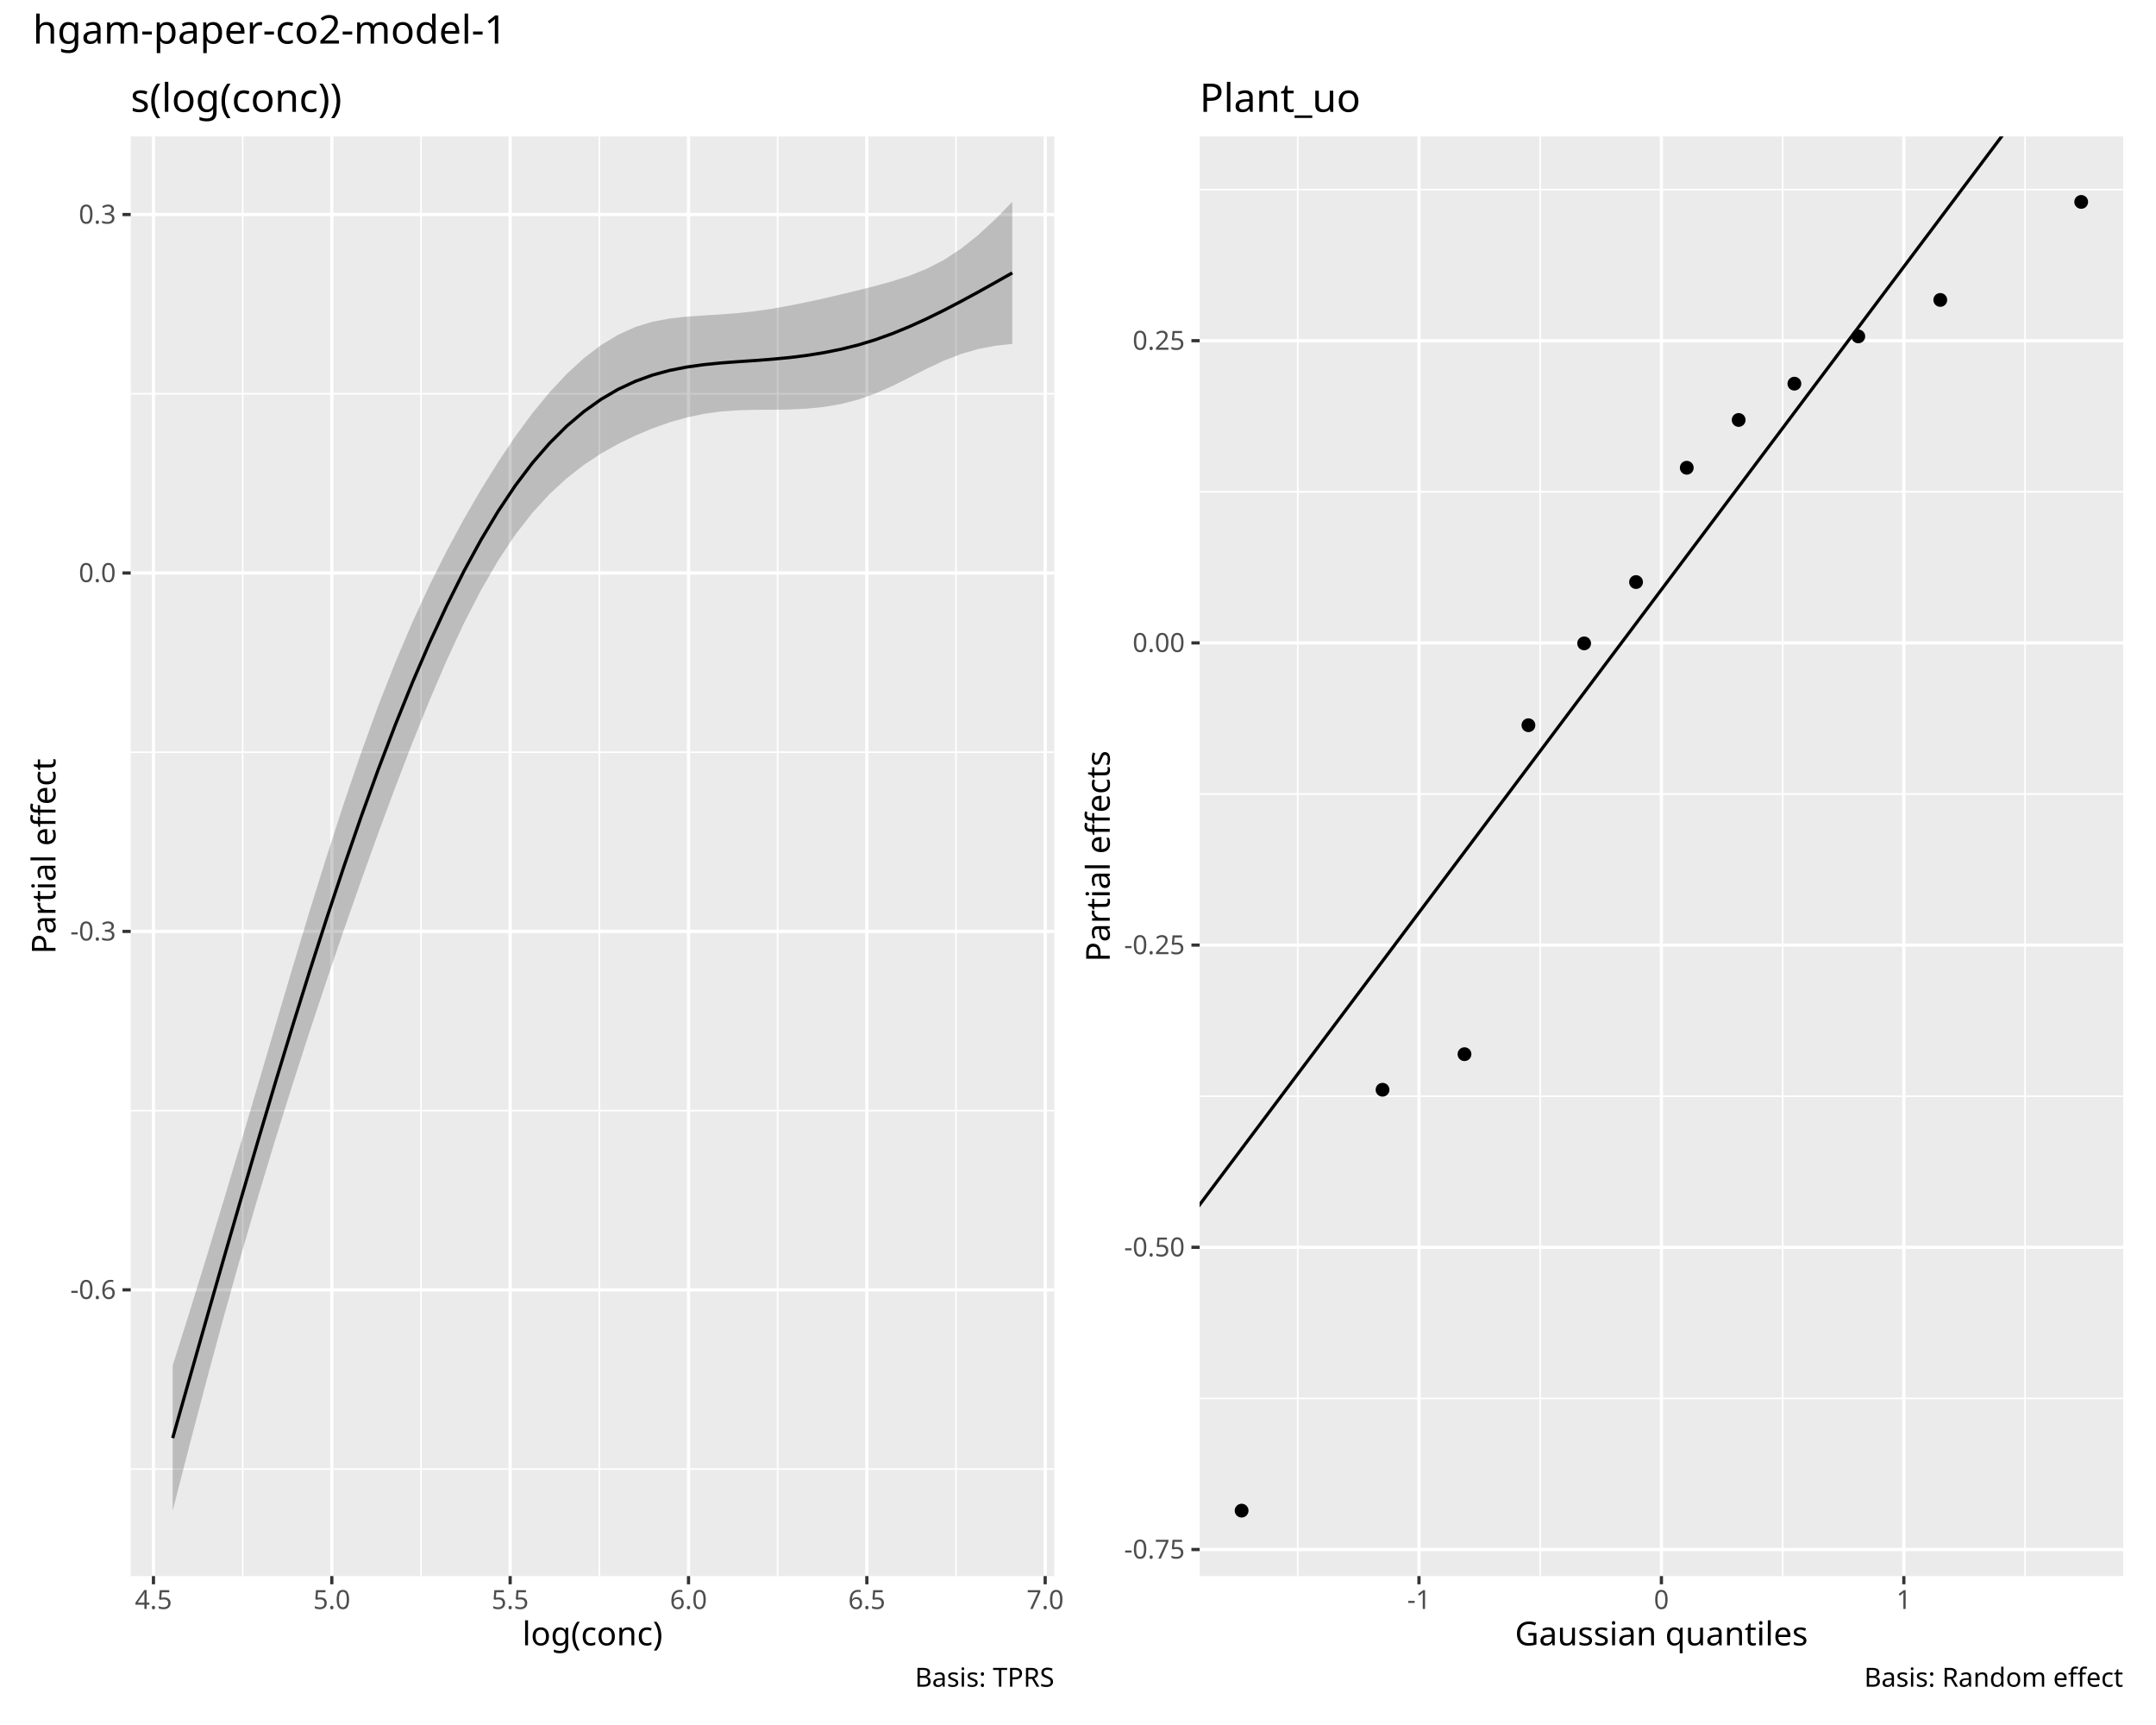
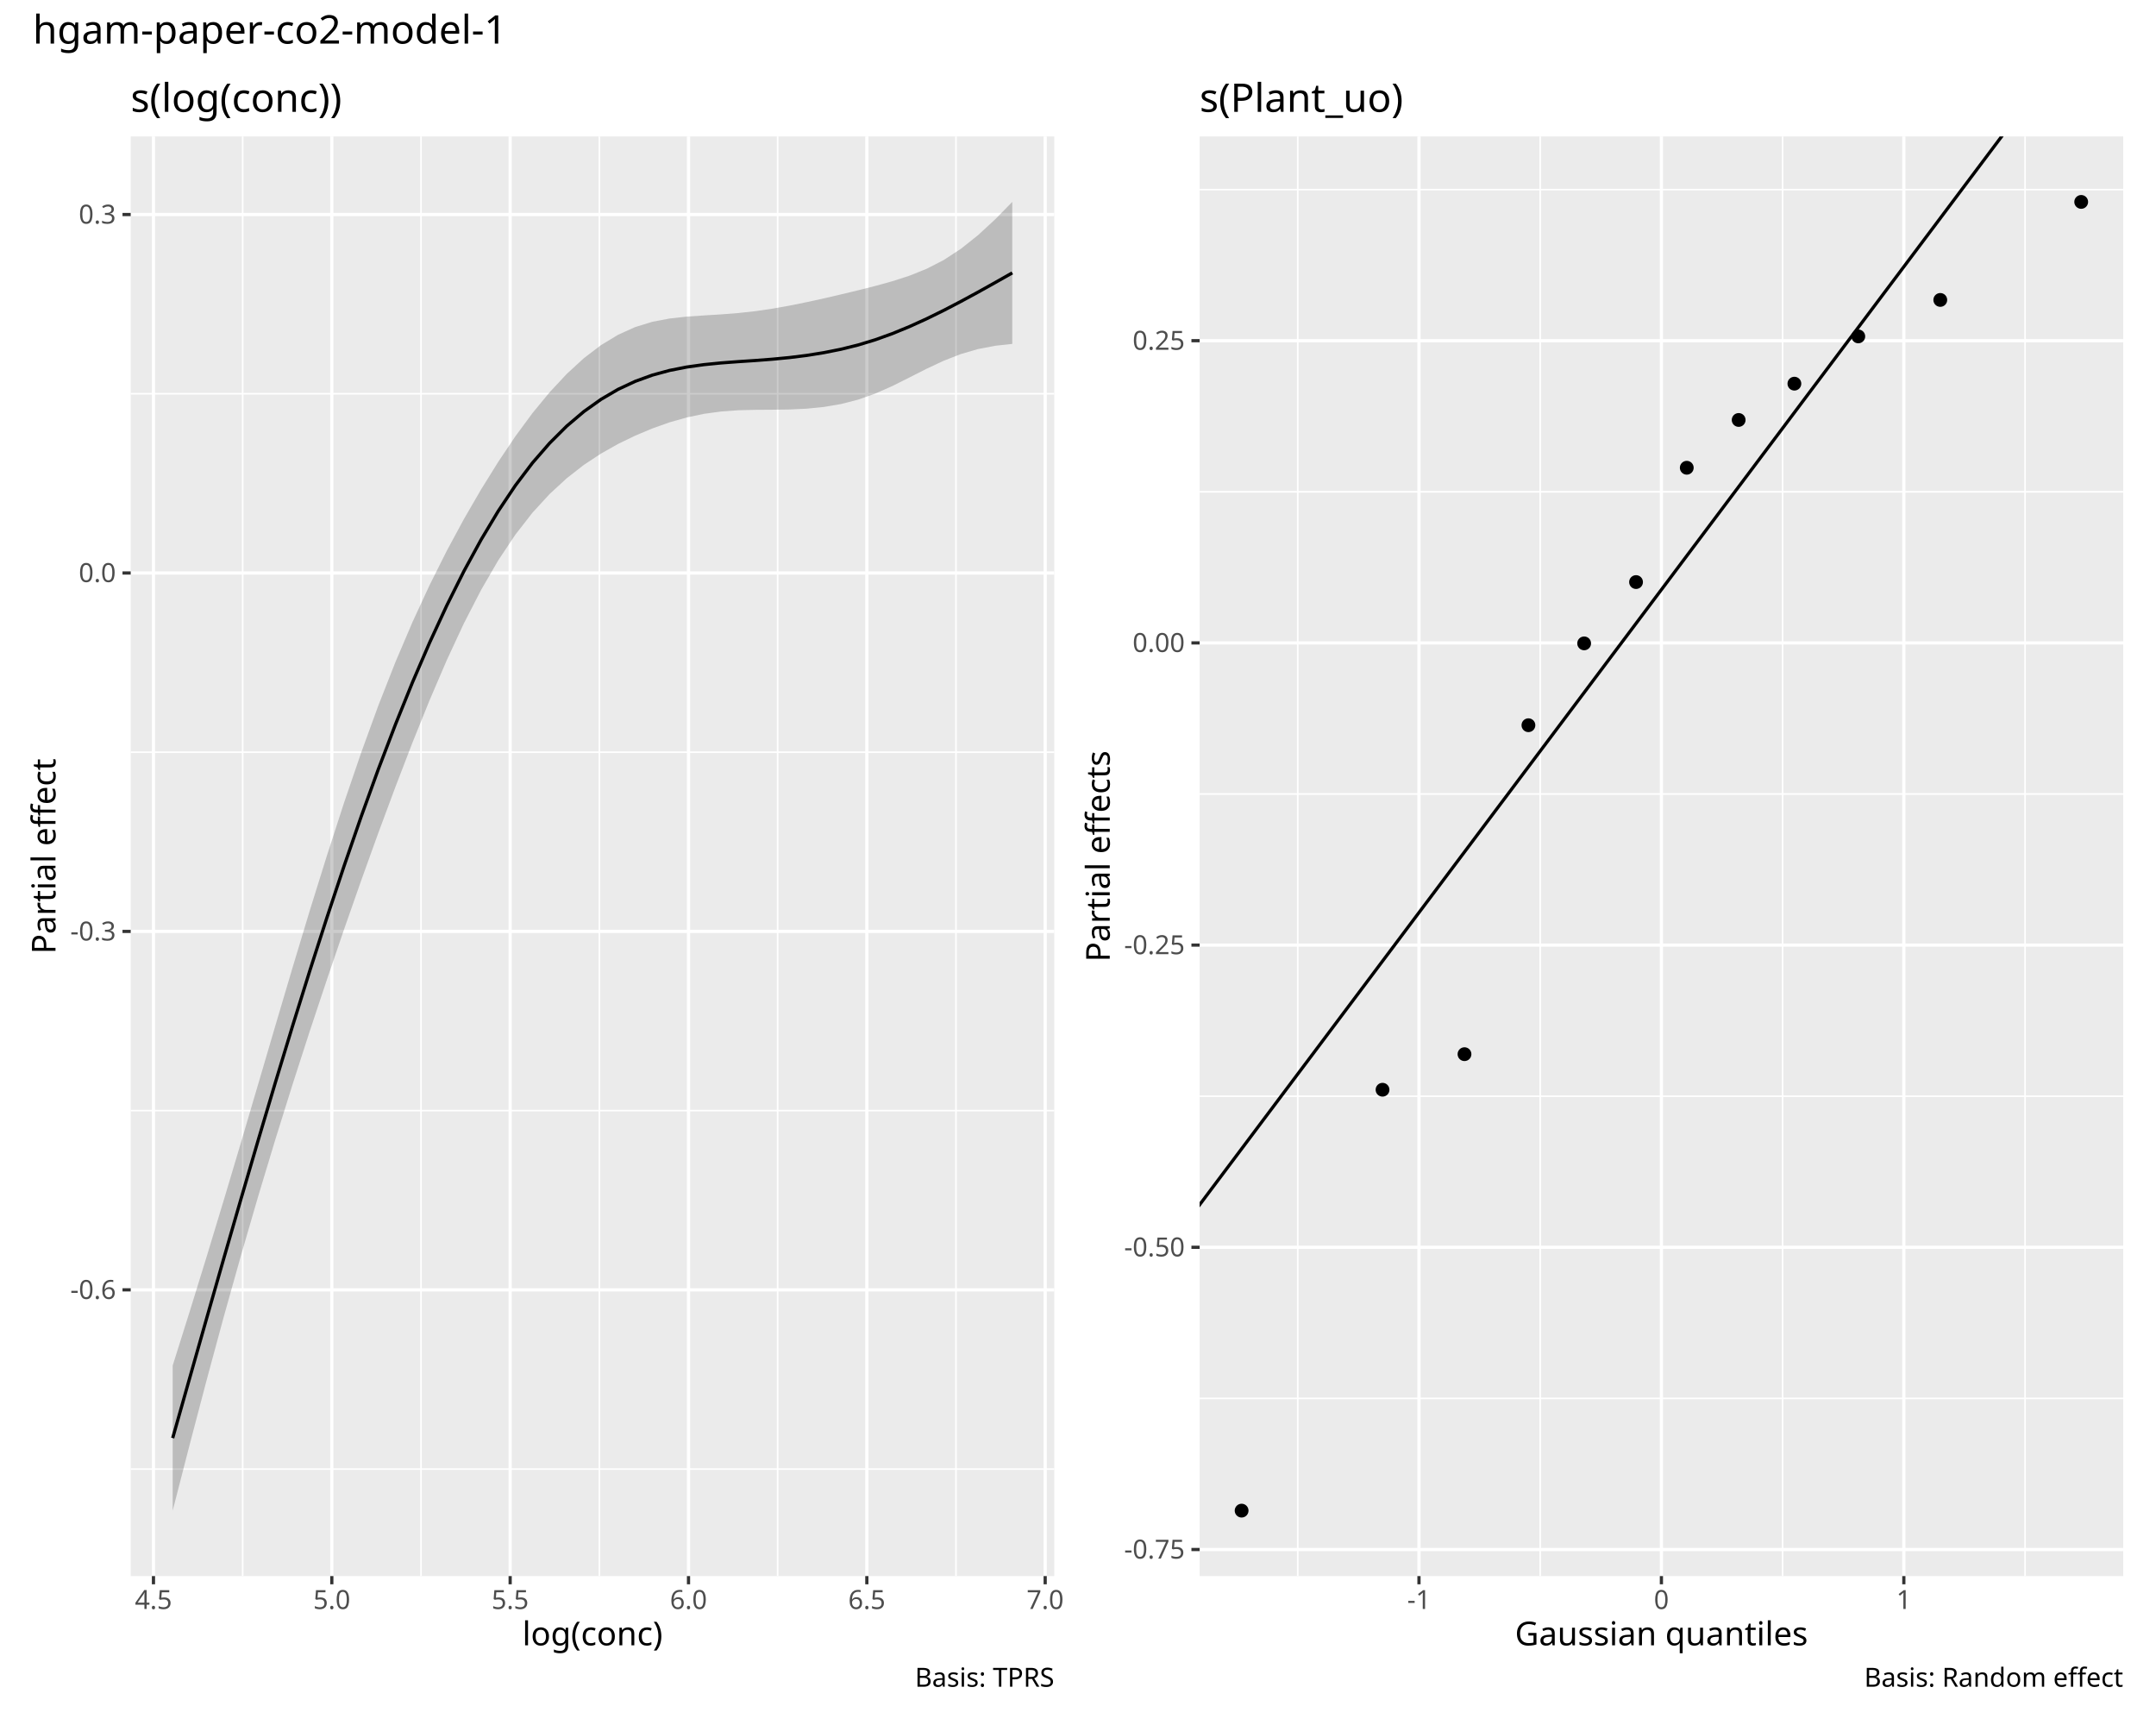
<svg xmlns="http://www.w3.org/2000/svg" class="svglite" data-engine-version="2.0" width="720.00pt" height="576.00pt" viewBox="0 0 720.00 576.00">
  <defs>
    <style type="text/css">
    .svglite line, .svglite polyline, .svglite polygon, .svglite path, .svglite rect, .svglite circle {
      fill: none;
      stroke: #000000;
      stroke-linecap: round;
      stroke-linejoin: round;
      stroke-miterlimit: 10.00;
    }
  </style>
  </defs>
  <rect width="100%" height="100%" style="stroke: none; fill: #FFFFFF;" />
  <defs>
    <clipPath id="cpMC4wMHw3MjAuMDB8MC4wMHw1NzYuMDA=">
      <rect x="0.00" y="0.00" width="720.00" height="576.00" />
    </clipPath>
  </defs>
  <g clip-path="url(#cpMC4wMHw3MjAuMDB8MC4wMHw1NzYuMDA=)">
    <rect x="-0" y="0.00" width="720.00" height="576.00" style="stroke-width: 1.07; stroke: #FFFFFF; fill: #FFFFFF;" />
  </g>
  <defs>
    <clipPath id="cpNDMuNjV8NzA5LjA0fDQ1LjU3fDUyNi4yNw==">
      <rect x="43.65" y="45.57" width="665.39" height="480.70" />
    </clipPath>
  </defs>
  <g clip-path="url(#cpNDMuNjV8NzA5LjA0fDQ1LjU3fDUyNi4yNw==)">
</g>
  <g clip-path="url(#cpMC4wMHw3MjAuMDB8MC4wMHw1NzYuMDA=)">
</g>
  <defs>
    <clipPath id="cpNS40OHwzNTcuNTV8MjIuNzh8NTcwLjUy">
      <rect x="5.48" y="22.78" width="352.07" height="547.74" />
    </clipPath>
  </defs>
  <g clip-path="url(#cpNS40OHwzNTcuNTV8MjIuNzh8NTcwLjUy)">
    <rect x="5.48" y="22.78" width="352.07" height="547.74" style="stroke-width: 1.07; stroke: #FFFFFF; fill: #FFFFFF;" />
  </g>
  <g clip-path="url(#cpMC4wMHw3MjAuMDB8MC4wMHw1NzYuMDA=)">
</g>
  <defs>
    <clipPath id="cpNDMuNjV8MzUyLjA3fDQ1LjU3fDUyNi4yNw==">
      <rect x="43.65" y="45.57" width="308.43" height="480.70" />
    </clipPath>
  </defs>
  <g clip-path="url(#cpNDMuNjV8MzUyLjA3fDQ1LjU3fDUyNi4yNw==)">
    <rect x="43.65" y="45.57" width="308.43" height="480.70" style="stroke-width: 1.07; stroke: none; fill: #EBEBEB;" />
    <polyline points="43.65,490.54 352.07,490.54 " style="stroke-width: 0.53; stroke: #FFFFFF; stroke-linecap: butt;" />
    <polyline points="43.65,370.85 352.07,370.85 " style="stroke-width: 0.53; stroke: #FFFFFF; stroke-linecap: butt;" />
    <polyline points="43.65,251.17 352.07,251.17 " style="stroke-width: 0.53; stroke: #FFFFFF; stroke-linecap: butt;" />
    <polyline points="43.65,131.48 352.07,131.48 " style="stroke-width: 0.53; stroke: #FFFFFF; stroke-linecap: butt;" />
    <polyline points="81.03,526.27 81.03,45.57 " style="stroke-width: 0.53; stroke: #FFFFFF; stroke-linecap: butt;" />
    <polyline points="140.59,526.27 140.59,45.57 " style="stroke-width: 0.53; stroke: #FFFFFF; stroke-linecap: butt;" />
    <polyline points="200.15,526.27 200.15,45.57 " style="stroke-width: 0.53; stroke: #FFFFFF; stroke-linecap: butt;" />
    <polyline points="259.70,526.27 259.70,45.57 " style="stroke-width: 0.53; stroke: #FFFFFF; stroke-linecap: butt;" />
    <polyline points="319.26,526.27 319.26,45.57 " style="stroke-width: 0.53; stroke: #FFFFFF; stroke-linecap: butt;" />
    <polyline points="43.65,430.70 352.07,430.70 " style="stroke-width: 1.07; stroke: #FFFFFF; stroke-linecap: butt;" />
    <polyline points="43.65,311.01 352.07,311.01 " style="stroke-width: 1.07; stroke: #FFFFFF; stroke-linecap: butt;" />
    <polyline points="43.65,191.33 352.07,191.33 " style="stroke-width: 1.07; stroke: #FFFFFF; stroke-linecap: butt;" />
    <polyline points="43.65,71.64 352.07,71.64 " style="stroke-width: 1.07; stroke: #FFFFFF; stroke-linecap: butt;" />
    <polyline points="51.25,526.27 51.25,45.57 " style="stroke-width: 1.07; stroke: #FFFFFF; stroke-linecap: butt;" />
    <polyline points="110.81,526.27 110.81,45.57 " style="stroke-width: 1.07; stroke: #FFFFFF; stroke-linecap: butt;" />
    <polyline points="170.37,526.27 170.37,45.57 " style="stroke-width: 1.07; stroke: #FFFFFF; stroke-linecap: butt;" />
    <polyline points="229.93,526.27 229.93,45.57 " style="stroke-width: 1.07; stroke: #FFFFFF; stroke-linecap: butt;" />
    <polyline points="289.48,526.27 289.48,45.57 " style="stroke-width: 1.07; stroke: #FFFFFF; stroke-linecap: butt;" />
    <polyline points="349.04,526.27 349.04,45.57 " style="stroke-width: 1.07; stroke: #FFFFFF; stroke-linecap: butt;" />
    <polygon points="57.67,455.97 63.39,437.80 69.11,419.28 74.83,400.40 80.56,381.21 86.28,361.80 92.00,342.34 97.72,323.03 103.44,304.08 109.17,285.71 114.89,268.07 120.61,251.34 126.33,235.63 132.06,221.07 137.78,207.65 143.50,195.30 149.22,183.89 154.94,173.30 160.67,163.42 166.39,154.22 172.11,145.69 177.83,137.93 183.56,130.97 189.28,124.84 195.00,119.59 200.72,115.23 206.44,111.77 212.17,109.19 217.89,107.44 223.61,106.36 229.33,105.72 235.05,105.33 240.78,104.98 246.50,104.53 252.22,103.91 257.94,103.07 263.67,102.05 269.39,100.89 275.11,99.64 280.83,98.31 286.55,96.94 292.28,95.49 298.00,93.91 303.72,92.06 309.44,89.76 315.17,86.82 320.89,83.08 326.61,78.53 332.33,73.25 338.05,67.42 338.05,114.83 332.33,115.46 326.61,116.56 320.89,118.22 315.17,120.45 309.44,123.13 303.72,126.04 298.00,128.90 292.28,131.43 286.55,133.45 280.83,134.92 275.11,135.89 269.39,136.46 263.67,136.73 257.94,136.81 252.22,136.85 246.50,136.99 240.78,137.41 235.05,138.19 229.33,139.40 223.61,141.02 217.89,143.05 212.17,145.45 206.44,148.22 200.72,151.45 195.00,155.22 189.28,159.68 183.56,164.95 177.83,171.18 172.11,178.53 166.39,187.11 160.67,196.98 154.94,208.11 149.22,220.40 143.50,233.72 137.78,247.88 132.06,262.75 126.33,278.16 120.61,294.04 114.89,310.36 109.17,327.12 103.44,344.33 97.72,362.05 92.00,380.33 86.28,399.27 80.56,418.92 74.83,439.32 69.11,460.45 63.39,482.19 57.67,504.42 " style="stroke-width: 0.00; stroke: none; stroke-linecap: butt; fill: #000000; fill-opacity: 0.20;" />
    <polyline points="57.67,455.97 63.39,437.80 69.11,419.28 74.83,400.40 80.56,381.21 86.28,361.80 92.00,342.34 97.72,323.03 103.44,304.08 109.17,285.71 114.89,268.07 120.61,251.34 126.33,235.63 132.06,221.07 137.78,207.65 143.50,195.30 149.22,183.89 154.94,173.30 160.67,163.42 166.39,154.22 172.11,145.69 177.83,137.93 183.56,130.97 189.28,124.84 195.00,119.59 200.72,115.23 206.44,111.77 212.17,109.19 217.89,107.44 223.61,106.36 229.33,105.72 235.05,105.33 240.78,104.98 246.50,104.53 252.22,103.91 257.94,103.07 263.67,102.05 269.39,100.89 275.11,99.64 280.83,98.31 286.55,96.94 292.28,95.49 298.00,93.91 303.72,92.06 309.44,89.76 315.17,86.82 320.89,83.08 326.61,78.53 332.33,73.25 338.05,67.42 " style="stroke-width: 1.07; stroke: none; stroke-linecap: butt;" />
    <polyline points="338.05,114.83 332.33,115.46 326.61,116.56 320.89,118.22 315.17,120.45 309.44,123.13 303.72,126.04 298.00,128.90 292.28,131.43 286.55,133.45 280.83,134.92 275.11,135.89 269.39,136.46 263.67,136.73 257.94,136.81 252.22,136.85 246.50,136.99 240.78,137.41 235.05,138.19 229.33,139.40 223.61,141.02 217.89,143.05 212.17,145.45 206.44,148.22 200.72,151.45 195.00,155.22 189.28,159.68 183.56,164.95 177.83,171.18 172.11,178.53 166.39,187.11 160.67,196.98 154.94,208.11 149.22,220.40 143.50,233.72 137.78,247.88 132.06,262.75 126.33,278.16 120.61,294.04 114.89,310.36 109.17,327.12 103.44,344.33 97.72,362.05 92.00,380.33 86.28,399.27 80.56,418.92 74.83,439.32 69.11,460.45 63.39,482.19 57.67,504.42 " style="stroke-width: 1.07; stroke: none; stroke-linecap: butt;" />
    <polyline points="57.67,480.19 63.39,459.99 69.11,439.86 74.83,419.86 80.56,400.06 86.28,380.53 92.00,361.33 97.72,342.54 103.44,324.21 109.17,306.41 114.89,289.22 120.61,272.69 126.33,256.90 132.06,241.91 137.78,227.77 143.50,214.51 149.22,202.15 154.94,190.70 160.67,180.20 166.39,170.66 172.11,162.11 177.83,154.55 183.56,147.96 189.28,142.26 195.00,137.41 200.72,133.34 206.44,129.99 212.17,127.32 217.89,125.24 223.61,123.69 229.33,122.56 235.05,121.76 240.78,121.19 246.50,120.76 252.22,120.38 257.94,119.94 263.67,119.39 269.39,118.68 275.11,117.76 280.83,116.62 286.55,115.20 292.28,113.46 298.00,111.40 303.72,109.05 309.44,106.45 315.17,103.63 320.89,100.65 326.61,97.55 332.33,94.36 338.05,91.12 " style="stroke-width: 1.07; stroke-linecap: butt;" />
  </g>
  <g clip-path="url(#cpMC4wMHw3MjAuMDB8MC4wMHw1NzYuMDA=)">
    <text x="38.72" y="433.73" text-anchor="end" style="font-size: 8.80px; fill: #4D4D4D; font-family: sans;" textLength="15.16px" lengthAdjust="spacingAndGlyphs">-0.6</text>
    <text x="38.72" y="314.04" text-anchor="end" style="font-size: 8.80px; fill: #4D4D4D; font-family: sans;" textLength="15.16px" lengthAdjust="spacingAndGlyphs">-0.3</text>
    <text x="38.72" y="194.35" text-anchor="end" style="font-size: 8.80px; fill: #4D4D4D; font-family: sans;" textLength="12.23px" lengthAdjust="spacingAndGlyphs">0.0</text>
    <text x="38.72" y="74.67" text-anchor="end" style="font-size: 8.80px; fill: #4D4D4D; font-family: sans;" textLength="12.23px" lengthAdjust="spacingAndGlyphs">0.3</text>
    <polyline points="40.91,430.70 43.65,430.70 " style="stroke-width: 1.07; stroke: #333333; stroke-linecap: butt;" />
    <polyline points="40.91,311.01 43.65,311.01 " style="stroke-width: 1.07; stroke: #333333; stroke-linecap: butt;" />
    <polyline points="40.91,191.33 43.65,191.33 " style="stroke-width: 1.07; stroke: #333333; stroke-linecap: butt;" />
    <polyline points="40.91,71.64 43.65,71.64 " style="stroke-width: 1.07; stroke: #333333; stroke-linecap: butt;" />
    <polyline points="51.25,529.01 51.25,526.27 " style="stroke-width: 1.07; stroke: #333333; stroke-linecap: butt;" />
    <polyline points="110.81,529.01 110.81,526.27 " style="stroke-width: 1.07; stroke: #333333; stroke-linecap: butt;" />
    <polyline points="170.37,529.01 170.37,526.27 " style="stroke-width: 1.07; stroke: #333333; stroke-linecap: butt;" />
    <polyline points="229.93,529.01 229.93,526.27 " style="stroke-width: 1.07; stroke: #333333; stroke-linecap: butt;" />
    <polyline points="289.48,529.01 289.48,526.27 " style="stroke-width: 1.07; stroke: #333333; stroke-linecap: butt;" />
    <polyline points="349.04,529.01 349.04,526.27 " style="stroke-width: 1.07; stroke: #333333; stroke-linecap: butt;" />
    <text x="51.25" y="537.26" text-anchor="middle" style="font-size: 8.80px; fill: #4D4D4D; font-family: sans;" textLength="12.23px" lengthAdjust="spacingAndGlyphs">4.5</text>
    <text x="110.81" y="537.26" text-anchor="middle" style="font-size: 8.80px; fill: #4D4D4D; font-family: sans;" textLength="12.23px" lengthAdjust="spacingAndGlyphs">5.0</text>
    <text x="170.37" y="537.26" text-anchor="middle" style="font-size: 8.80px; fill: #4D4D4D; font-family: sans;" textLength="12.23px" lengthAdjust="spacingAndGlyphs">5.5</text>
    <text x="229.93" y="537.26" text-anchor="middle" style="font-size: 8.80px; fill: #4D4D4D; font-family: sans;" textLength="12.23px" lengthAdjust="spacingAndGlyphs">6.0</text>
    <text x="289.48" y="537.26" text-anchor="middle" style="font-size: 8.80px; fill: #4D4D4D; font-family: sans;" textLength="12.23px" lengthAdjust="spacingAndGlyphs">6.5</text>
    <text x="349.04" y="537.26" text-anchor="middle" style="font-size: 8.80px; fill: #4D4D4D; font-family: sans;" textLength="12.23px" lengthAdjust="spacingAndGlyphs">7.0</text>
    <text x="197.86" y="549.40" text-anchor="middle" style="font-size: 11.00px; font-family: sans;" textLength="45.25px" lengthAdjust="spacingAndGlyphs">log(conc)</text>
    <text transform="translate(18.53,285.92) rotate(-90)" text-anchor="middle" style="font-size: 11.00px; font-family: sans;" textLength="61.14px" lengthAdjust="spacingAndGlyphs">Partial effect</text>
    <text x="43.65" y="37.35" style="font-size: 13.20px; font-family: sans;" textLength="69.70px" lengthAdjust="spacingAndGlyphs">s(log(conc))</text>
    <text x="352.07" y="563.21" text-anchor="end" style="font-size: 8.80px; font-family: sans;" textLength="49.89px" lengthAdjust="spacingAndGlyphs">Basis: TPRS</text>
  </g>
  <defs>
    <clipPath id="cpMzU3LjU1fDcxNC41MnwyMi43OHw1NzAuNTI=">
      <rect x="357.55" y="22.78" width="356.97" height="547.74" />
    </clipPath>
  </defs>
  <g clip-path="url(#cpMzU3LjU1fDcxNC41MnwyMi43OHw1NzAuNTI=)">
    <rect x="357.55" y="22.78" width="356.97" height="547.74" style="stroke-width: 1.07; stroke: #FFFFFF; fill: #FFFFFF;" />
  </g>
  <g clip-path="url(#cpMC4wMHw3MjAuMDB8MC4wMHw1NzYuMDA=)">
</g>
  <defs>
    <clipPath id="cpNDAwLjYyfDcwOS4wNHw0NS41N3w1MjYuMjc=">
      <rect x="400.62" y="45.57" width="308.43" height="480.70" />
    </clipPath>
  </defs>
  <g clip-path="url(#cpNDAwLjYyfDcwOS4wNHw0NS41N3w1MjYuMjc=)">
    <rect x="400.62" y="45.57" width="308.43" height="480.70" style="stroke-width: 1.07; stroke: none; fill: #EBEBEB;" />
    <polyline points="400.62,466.94 709.04,466.94 " style="stroke-width: 0.53; stroke: #FFFFFF; stroke-linecap: butt;" />
    <polyline points="400.62,366.04 709.04,366.04 " style="stroke-width: 0.53; stroke: #FFFFFF; stroke-linecap: butt;" />
    <polyline points="400.62,265.13 709.04,265.13 " style="stroke-width: 0.53; stroke: #FFFFFF; stroke-linecap: butt;" />
    <polyline points="400.62,164.22 709.04,164.22 " style="stroke-width: 0.53; stroke: #FFFFFF; stroke-linecap: butt;" />
    <polyline points="400.62,63.31 709.04,63.31 " style="stroke-width: 0.53; stroke: #FFFFFF; stroke-linecap: butt;" />
    <polyline points="433.39,526.27 433.39,45.57 " style="stroke-width: 0.53; stroke: #FFFFFF; stroke-linecap: butt;" />
    <polyline points="514.35,526.27 514.35,45.57 " style="stroke-width: 0.53; stroke: #FFFFFF; stroke-linecap: butt;" />
    <polyline points="595.31,526.27 595.31,45.57 " style="stroke-width: 0.53; stroke: #FFFFFF; stroke-linecap: butt;" />
    <polyline points="676.27,526.27 676.27,45.57 " style="stroke-width: 0.53; stroke: #FFFFFF; stroke-linecap: butt;" />
    <polyline points="400.62,517.40 709.04,517.40 " style="stroke-width: 1.07; stroke: #FFFFFF; stroke-linecap: butt;" />
    <polyline points="400.62,416.49 709.04,416.49 " style="stroke-width: 1.07; stroke: #FFFFFF; stroke-linecap: butt;" />
    <polyline points="400.62,315.58 709.04,315.58 " style="stroke-width: 1.07; stroke: #FFFFFF; stroke-linecap: butt;" />
    <polyline points="400.62,214.67 709.04,214.67 " style="stroke-width: 1.07; stroke: #FFFFFF; stroke-linecap: butt;" />
    <polyline points="400.62,113.76 709.04,113.76 " style="stroke-width: 1.07; stroke: #FFFFFF; stroke-linecap: butt;" />
    <polyline points="473.87,526.27 473.87,45.57 " style="stroke-width: 1.07; stroke: #FFFFFF; stroke-linecap: butt;" />
    <polyline points="554.83,526.27 554.83,45.57 " style="stroke-width: 1.07; stroke: #FFFFFF; stroke-linecap: butt;" />
    <polyline points="635.79,526.27 635.79,45.57 " style="stroke-width: 1.07; stroke: #FFFFFF; stroke-linecap: butt;" />
    <circle cx="414.64" cy="504.42" r="1.95" style="stroke-width: 0.71; fill: #000000;" />
    <circle cx="461.70" cy="363.88" r="1.95" style="stroke-width: 0.71; fill: #000000;" />
    <circle cx="489.07" cy="352.00" r="1.95" style="stroke-width: 0.71; fill: #000000;" />
    <circle cx="510.42" cy="242.16" r="1.95" style="stroke-width: 0.71; fill: #000000;" />
    <circle cx="529.03" cy="214.83" r="1.95" style="stroke-width: 0.71; fill: #000000;" />
    <circle cx="546.36" cy="194.36" r="1.95" style="stroke-width: 0.71; fill: #000000;" />
    <circle cx="563.30" cy="156.19" r="1.95" style="stroke-width: 0.71; fill: #000000;" />
    <circle cx="580.63" cy="140.23" r="1.95" style="stroke-width: 0.71; fill: #000000;" />
    <circle cx="599.24" cy="128.11" r="1.95" style="stroke-width: 0.71; fill: #000000;" />
    <circle cx="620.58" cy="112.33" r="1.95" style="stroke-width: 0.71; fill: #000000;" />
    <circle cx="647.96" cy="100.15" r="1.95" style="stroke-width: 0.71; fill: #000000;" />
    <circle cx="695.02" cy="67.42" r="1.95" style="stroke-width: 0.71; fill: #000000;" />
    <line x1="92.19" y1="813.06" x2="1017.47" y2="-419.28" style="stroke-width: 1.07; stroke-linecap: butt;" />
  </g>
  <g clip-path="url(#cpMC4wMHw3MjAuMDB8MC4wMHw1NzYuMDA=)">
    <text x="395.68" y="520.43" text-anchor="end" style="font-size: 8.80px; fill: #4D4D4D; font-family: sans;" textLength="20.06px" lengthAdjust="spacingAndGlyphs">-0.75</text>
    <text x="395.68" y="419.52" text-anchor="end" style="font-size: 8.80px; fill: #4D4D4D; font-family: sans;" textLength="20.06px" lengthAdjust="spacingAndGlyphs">-0.50</text>
    <text x="395.68" y="318.61" text-anchor="end" style="font-size: 8.80px; fill: #4D4D4D; font-family: sans;" textLength="20.06px" lengthAdjust="spacingAndGlyphs">-0.25</text>
    <text x="395.68" y="217.70" text-anchor="end" style="font-size: 8.80px; fill: #4D4D4D; font-family: sans;" textLength="17.13px" lengthAdjust="spacingAndGlyphs">0.00</text>
    <text x="395.68" y="116.79" text-anchor="end" style="font-size: 8.80px; fill: #4D4D4D; font-family: sans;" textLength="17.13px" lengthAdjust="spacingAndGlyphs">0.25</text>
    <polyline points="397.88,517.40 400.62,517.40 " style="stroke-width: 1.07; stroke: #333333; stroke-linecap: butt;" />
    <polyline points="397.88,416.49 400.62,416.49 " style="stroke-width: 1.07; stroke: #333333; stroke-linecap: butt;" />
    <polyline points="397.88,315.58 400.62,315.58 " style="stroke-width: 1.07; stroke: #333333; stroke-linecap: butt;" />
    <polyline points="397.88,214.67 400.62,214.67 " style="stroke-width: 1.07; stroke: #333333; stroke-linecap: butt;" />
    <polyline points="397.88,113.76 400.62,113.76 " style="stroke-width: 1.07; stroke: #333333; stroke-linecap: butt;" />
    <polyline points="473.87,529.01 473.87,526.27 " style="stroke-width: 1.07; stroke: #333333; stroke-linecap: butt;" />
    <polyline points="554.83,529.01 554.83,526.27 " style="stroke-width: 1.07; stroke: #333333; stroke-linecap: butt;" />
    <polyline points="635.79,529.01 635.79,526.27 " style="stroke-width: 1.07; stroke: #333333; stroke-linecap: butt;" />
    <text x="473.87" y="537.26" text-anchor="middle" style="font-size: 8.80px; fill: #4D4D4D; font-family: sans;" textLength="7.82px" lengthAdjust="spacingAndGlyphs">-1</text>
    <text x="554.83" y="537.26" text-anchor="middle" style="font-size: 8.80px; fill: #4D4D4D; font-family: sans;" textLength="4.89px" lengthAdjust="spacingAndGlyphs">0</text>
    <text x="635.79" y="537.26" text-anchor="middle" style="font-size: 8.80px; fill: #4D4D4D; font-family: sans;" textLength="4.89px" lengthAdjust="spacingAndGlyphs">1</text>
    <text x="554.83" y="549.40" text-anchor="middle" style="font-size: 11.00px; font-family: sans;" textLength="93.57px" lengthAdjust="spacingAndGlyphs">Gaussian quantiles</text>
    <text transform="translate(370.60,285.92) rotate(-90)" text-anchor="middle" style="font-size: 11.00px; font-family: sans;" textLength="66.65px" lengthAdjust="spacingAndGlyphs">Partial effects</text>
-     <text x="400.62" y="37.35" style="font-size: 13.20px; font-family: sans;" textLength="52.11px" lengthAdjust="spacingAndGlyphs">Plant_uo</text>
+     <text x="400.62" y="37.35" style="font-size: 13.20px; font-family: sans;" textLength="67.51px" lengthAdjust="spacingAndGlyphs">s(Plant_uo)</text>
    <text x="709.04" y="563.21" text-anchor="end" style="font-size: 8.80px; font-family: sans;" textLength="83.66px" lengthAdjust="spacingAndGlyphs">Basis: Random effect</text>
    <text x="10.96" y="14.56" style="font-size: 13.20px; font-family: sans;" textLength="148.96px" lengthAdjust="spacingAndGlyphs">hgam-paper-co2-model-1</text>
  </g>
</svg>
